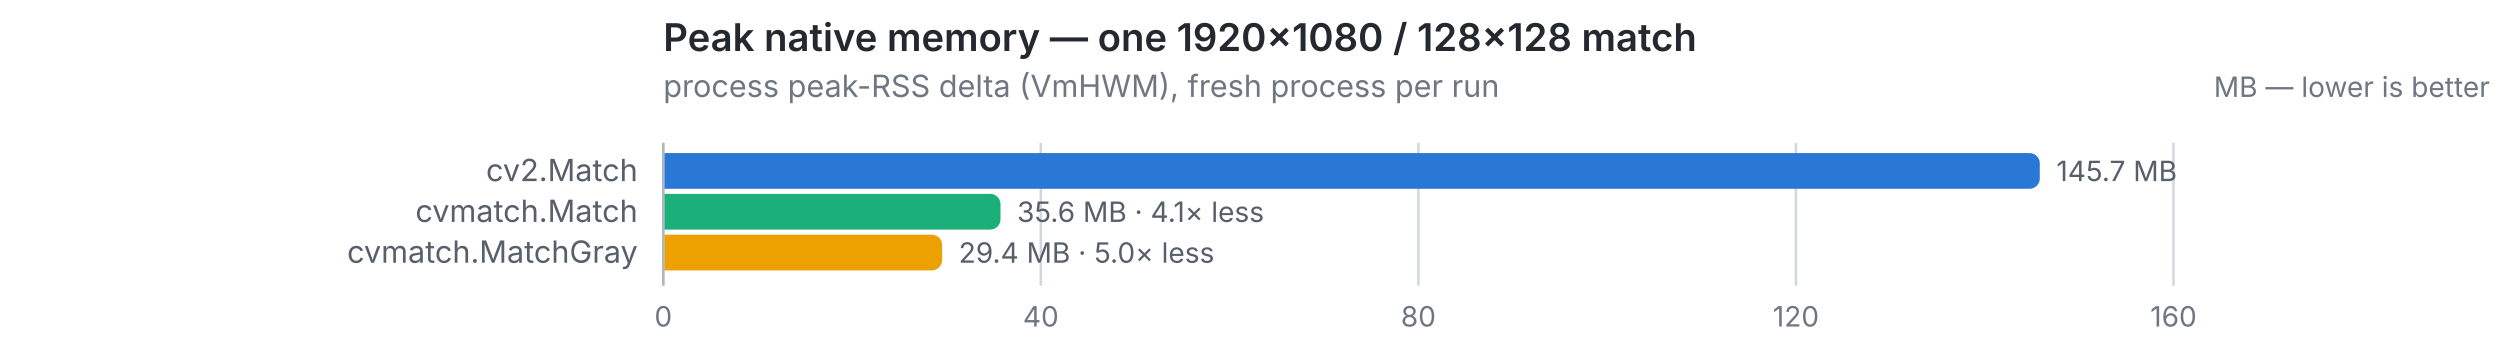
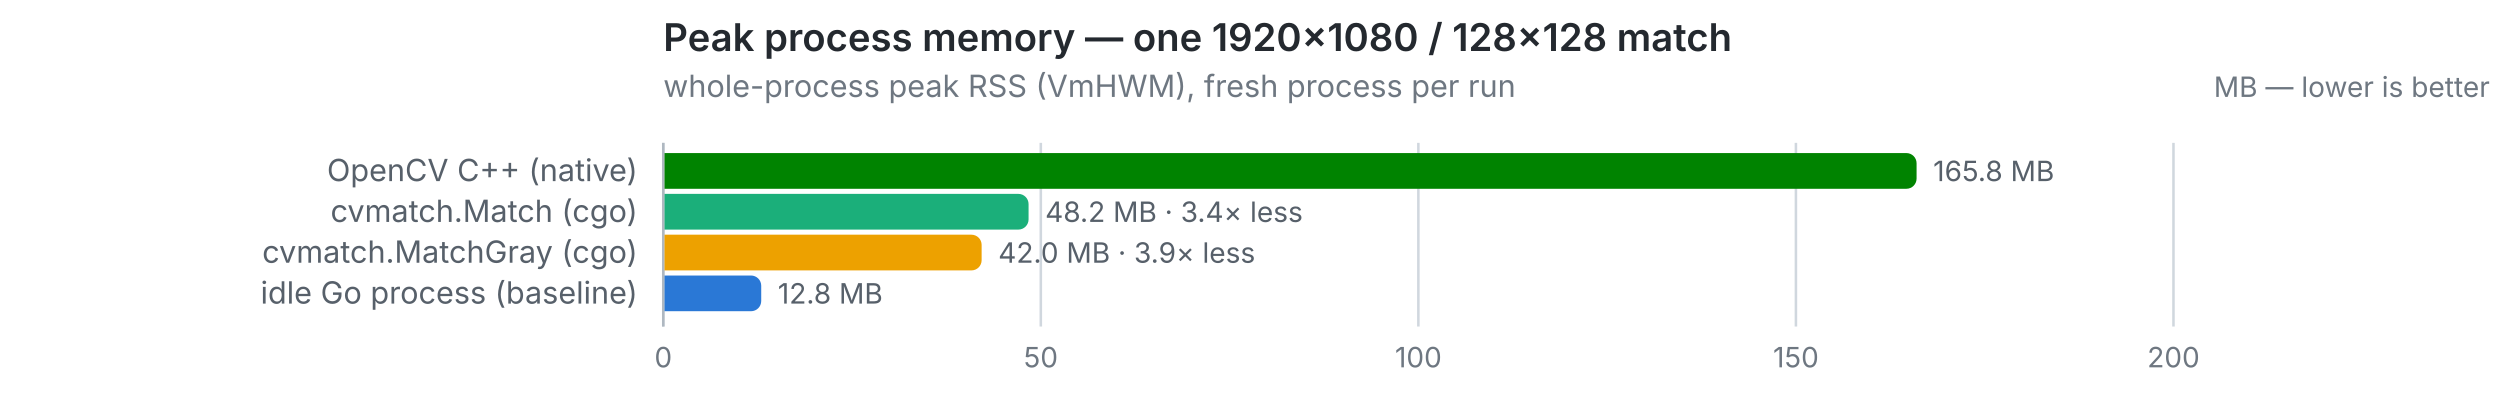
- <svg xmlns="http://www.w3.org/2000/svg" width="980" height="142" viewBox="0 0 980 142" role="img">
-   <text x="260" y="20" font-size="15" font-weight="600" fill="#24292f" font-family="system-ui,-apple-system,Segoe UI,sans-serif">Peak native memory — one 1920×1080 / 128×128 match</text>
-   <text x="260" y="38" font-size="12" fill="#6e7781" font-family="system-ui,-apple-system,Segoe UI,sans-serif">process peak-RSS delta (VmHWM), fresh process per run</text>
+ <svg xmlns="http://www.w3.org/2000/svg" width="980" height="158" viewBox="0 0 980 158" role="img">
+   <text x="260" y="20" font-size="15" font-weight="600" fill="#24292f" font-family="system-ui,-apple-system,Segoe UI,sans-serif">Peak process memory — one 1920×1080 / 128×128 match</text>
+   <text x="260" y="38" font-size="12" fill="#6e7781" font-family="system-ui,-apple-system,Segoe UI,sans-serif">whole-process peak RSS (VmHWM), fresh process per run</text>
  <text x="976" y="38" font-size="11" text-anchor="end" fill="#6e7781" font-family="system-ui,-apple-system,Segoe UI,sans-serif">MB — lower is better</text>
-   <line x1="260.0" y1="56" x2="260.0" y2="112" stroke="#d0d7de" stroke-width="1" />
-   <text x="260.0" y="128" font-size="11" text-anchor="middle" fill="#6e7781" font-family="system-ui,-apple-system,Segoe UI,sans-serif" style="font-variant-numeric:tabular-nums">0</text>
-   <line x1="408.0" y1="56" x2="408.0" y2="112" stroke="#d0d7de" stroke-width="1" />
-   <text x="408.0" y="128" font-size="11" text-anchor="middle" fill="#6e7781" font-family="system-ui,-apple-system,Segoe UI,sans-serif" style="font-variant-numeric:tabular-nums">40</text>
-   <line x1="556.0" y1="56" x2="556.0" y2="112" stroke="#d0d7de" stroke-width="1" />
-   <text x="556.0" y="128" font-size="11" text-anchor="middle" fill="#6e7781" font-family="system-ui,-apple-system,Segoe UI,sans-serif" style="font-variant-numeric:tabular-nums">80</text>
-   <line x1="704.0" y1="56" x2="704.0" y2="112" stroke="#d0d7de" stroke-width="1" />
-   <text x="704.0" y="128" font-size="11" text-anchor="middle" fill="#6e7781" font-family="system-ui,-apple-system,Segoe UI,sans-serif" style="font-variant-numeric:tabular-nums">120</text>
-   <line x1="852.0" y1="56" x2="852.0" y2="112" stroke="#d0d7de" stroke-width="1" />
-   <text x="852.0" y="128" font-size="11" text-anchor="middle" fill="#6e7781" font-family="system-ui,-apple-system,Segoe UI,sans-serif" style="font-variant-numeric:tabular-nums">160</text>
-   <line x1="260" y1="56" x2="260" y2="112" stroke="#afb8c1" stroke-width="1" />
-   <text x="250" y="71" font-size="12" text-anchor="end" fill="#57606a" font-family="system-ui,-apple-system,Segoe UI,sans-serif">cv2.Match</text>
-   <path d="M260.5,60 h535.1 a4,4 0 0 1 4,4 v6 a4,4 0 0 1 -4,4 h-535.1 z" fill="#2a78d6" />
-   <text x="806.1" y="71" font-size="11" fill="#57606a" font-family="system-ui,-apple-system,Segoe UI,sans-serif" style="font-variant-numeric:tabular-nums">145.7 MB</text>
-   <text x="250" y="87" font-size="12" text-anchor="end" fill="#57606a" font-family="system-ui,-apple-system,Segoe UI,sans-serif">cvmatch.Match</text>
-   <path d="M260.5,76 h127.7 a4,4 0 0 1 4,4 v6 a4,4 0 0 1 -4,4 h-127.7 z" fill="#1baf7a" />
-   <text x="398.7" y="87" font-size="11" fill="#57606a" font-family="system-ui,-apple-system,Segoe UI,sans-serif" style="font-variant-numeric:tabular-nums">35.6 MB · 4.1× less</text>
-   <text x="250" y="103" font-size="12" text-anchor="end" fill="#57606a" font-family="system-ui,-apple-system,Segoe UI,sans-serif">cvmatch.MatchGray</text>
-   <path d="M260.5,92 h104.8 a4,4 0 0 1 4,4 v6 a4,4 0 0 1 -4,4 h-104.8 z" fill="#eda100" />
-   <text x="375.8" y="103" font-size="11" fill="#57606a" font-family="system-ui,-apple-system,Segoe UI,sans-serif" style="font-variant-numeric:tabular-nums">29.4 MB · 5.0× less</text>
+   <line x1="260.0" y1="56" x2="260.0" y2="128" stroke="#d0d7de" stroke-width="1" />
+   <text x="260.0" y="144" font-size="11" text-anchor="middle" fill="#6e7781" font-family="system-ui,-apple-system,Segoe UI,sans-serif" style="font-variant-numeric:tabular-nums">0</text>
+   <line x1="408.0" y1="56" x2="408.0" y2="128" stroke="#d0d7de" stroke-width="1" />
+   <text x="408.0" y="144" font-size="11" text-anchor="middle" fill="#6e7781" font-family="system-ui,-apple-system,Segoe UI,sans-serif" style="font-variant-numeric:tabular-nums">50</text>
+   <line x1="556.0" y1="56" x2="556.0" y2="128" stroke="#d0d7de" stroke-width="1" />
+   <text x="556.0" y="144" font-size="11" text-anchor="middle" fill="#6e7781" font-family="system-ui,-apple-system,Segoe UI,sans-serif" style="font-variant-numeric:tabular-nums">100</text>
+   <line x1="704.0" y1="56" x2="704.0" y2="128" stroke="#d0d7de" stroke-width="1" />
+   <text x="704.0" y="144" font-size="11" text-anchor="middle" fill="#6e7781" font-family="system-ui,-apple-system,Segoe UI,sans-serif" style="font-variant-numeric:tabular-nums">150</text>
+   <line x1="852.0" y1="56" x2="852.0" y2="128" stroke="#d0d7de" stroke-width="1" />
+   <text x="852.0" y="144" font-size="11" text-anchor="middle" fill="#6e7781" font-family="system-ui,-apple-system,Segoe UI,sans-serif" style="font-variant-numeric:tabular-nums">200</text>
+   <line x1="260" y1="56" x2="260" y2="128" stroke="#afb8c1" stroke-width="1" />
+   <text x="250" y="71" font-size="12" text-anchor="end" fill="#57606a" font-family="system-ui,-apple-system,Segoe UI,sans-serif">OpenCV C++ (native)</text>
+   <path d="M260.5,60 h486.8 a4,4 0 0 1 4,4 v6 a4,4 0 0 1 -4,4 h-486.8 z" fill="#008300" />
+   <text x="757.8" y="71" font-size="11" fill="#57606a" font-family="system-ui,-apple-system,Segoe UI,sans-serif" style="font-variant-numeric:tabular-nums">165.8 MB</text>
+   <text x="250" y="87" font-size="12" text-anchor="end" fill="#57606a" font-family="system-ui,-apple-system,Segoe UI,sans-serif">cvmatch.Match (cgo)</text>
+   <path d="M260.5,76 h138.7 a4,4 0 0 1 4,4 v6 a4,4 0 0 1 -4,4 h-138.7 z" fill="#1baf7a" />
+   <text x="409.7" y="87" font-size="11" fill="#57606a" font-family="system-ui,-apple-system,Segoe UI,sans-serif" style="font-variant-numeric:tabular-nums">48.2 MB · 3.4× less</text>
+   <text x="250" y="103" font-size="12" text-anchor="end" fill="#57606a" font-family="system-ui,-apple-system,Segoe UI,sans-serif">cvmatch.MatchGray (cgo)</text>
+   <path d="M260.5,92 h120.3 a4,4 0 0 1 4,4 v6 a4,4 0 0 1 -4,4 h-120.3 z" fill="#eda100" />
+   <text x="391.3" y="103" font-size="11" fill="#57606a" font-family="system-ui,-apple-system,Segoe UI,sans-serif" style="font-variant-numeric:tabular-nums">42.0 MB · 3.9× less</text>
+   <text x="250" y="119" font-size="12" text-anchor="end" fill="#57606a" font-family="system-ui,-apple-system,Segoe UI,sans-serif">idle Go process (baseline)</text>
+   <path d="M260.5,108 h33.9 a4,4 0 0 1 4,4 v6 a4,4 0 0 1 -4,4 h-33.9 z" fill="#2a78d6" />
+   <text x="304.9" y="119" font-size="11" fill="#57606a" font-family="system-ui,-apple-system,Segoe UI,sans-serif" style="font-variant-numeric:tabular-nums">12.8 MB</text>
</svg>
